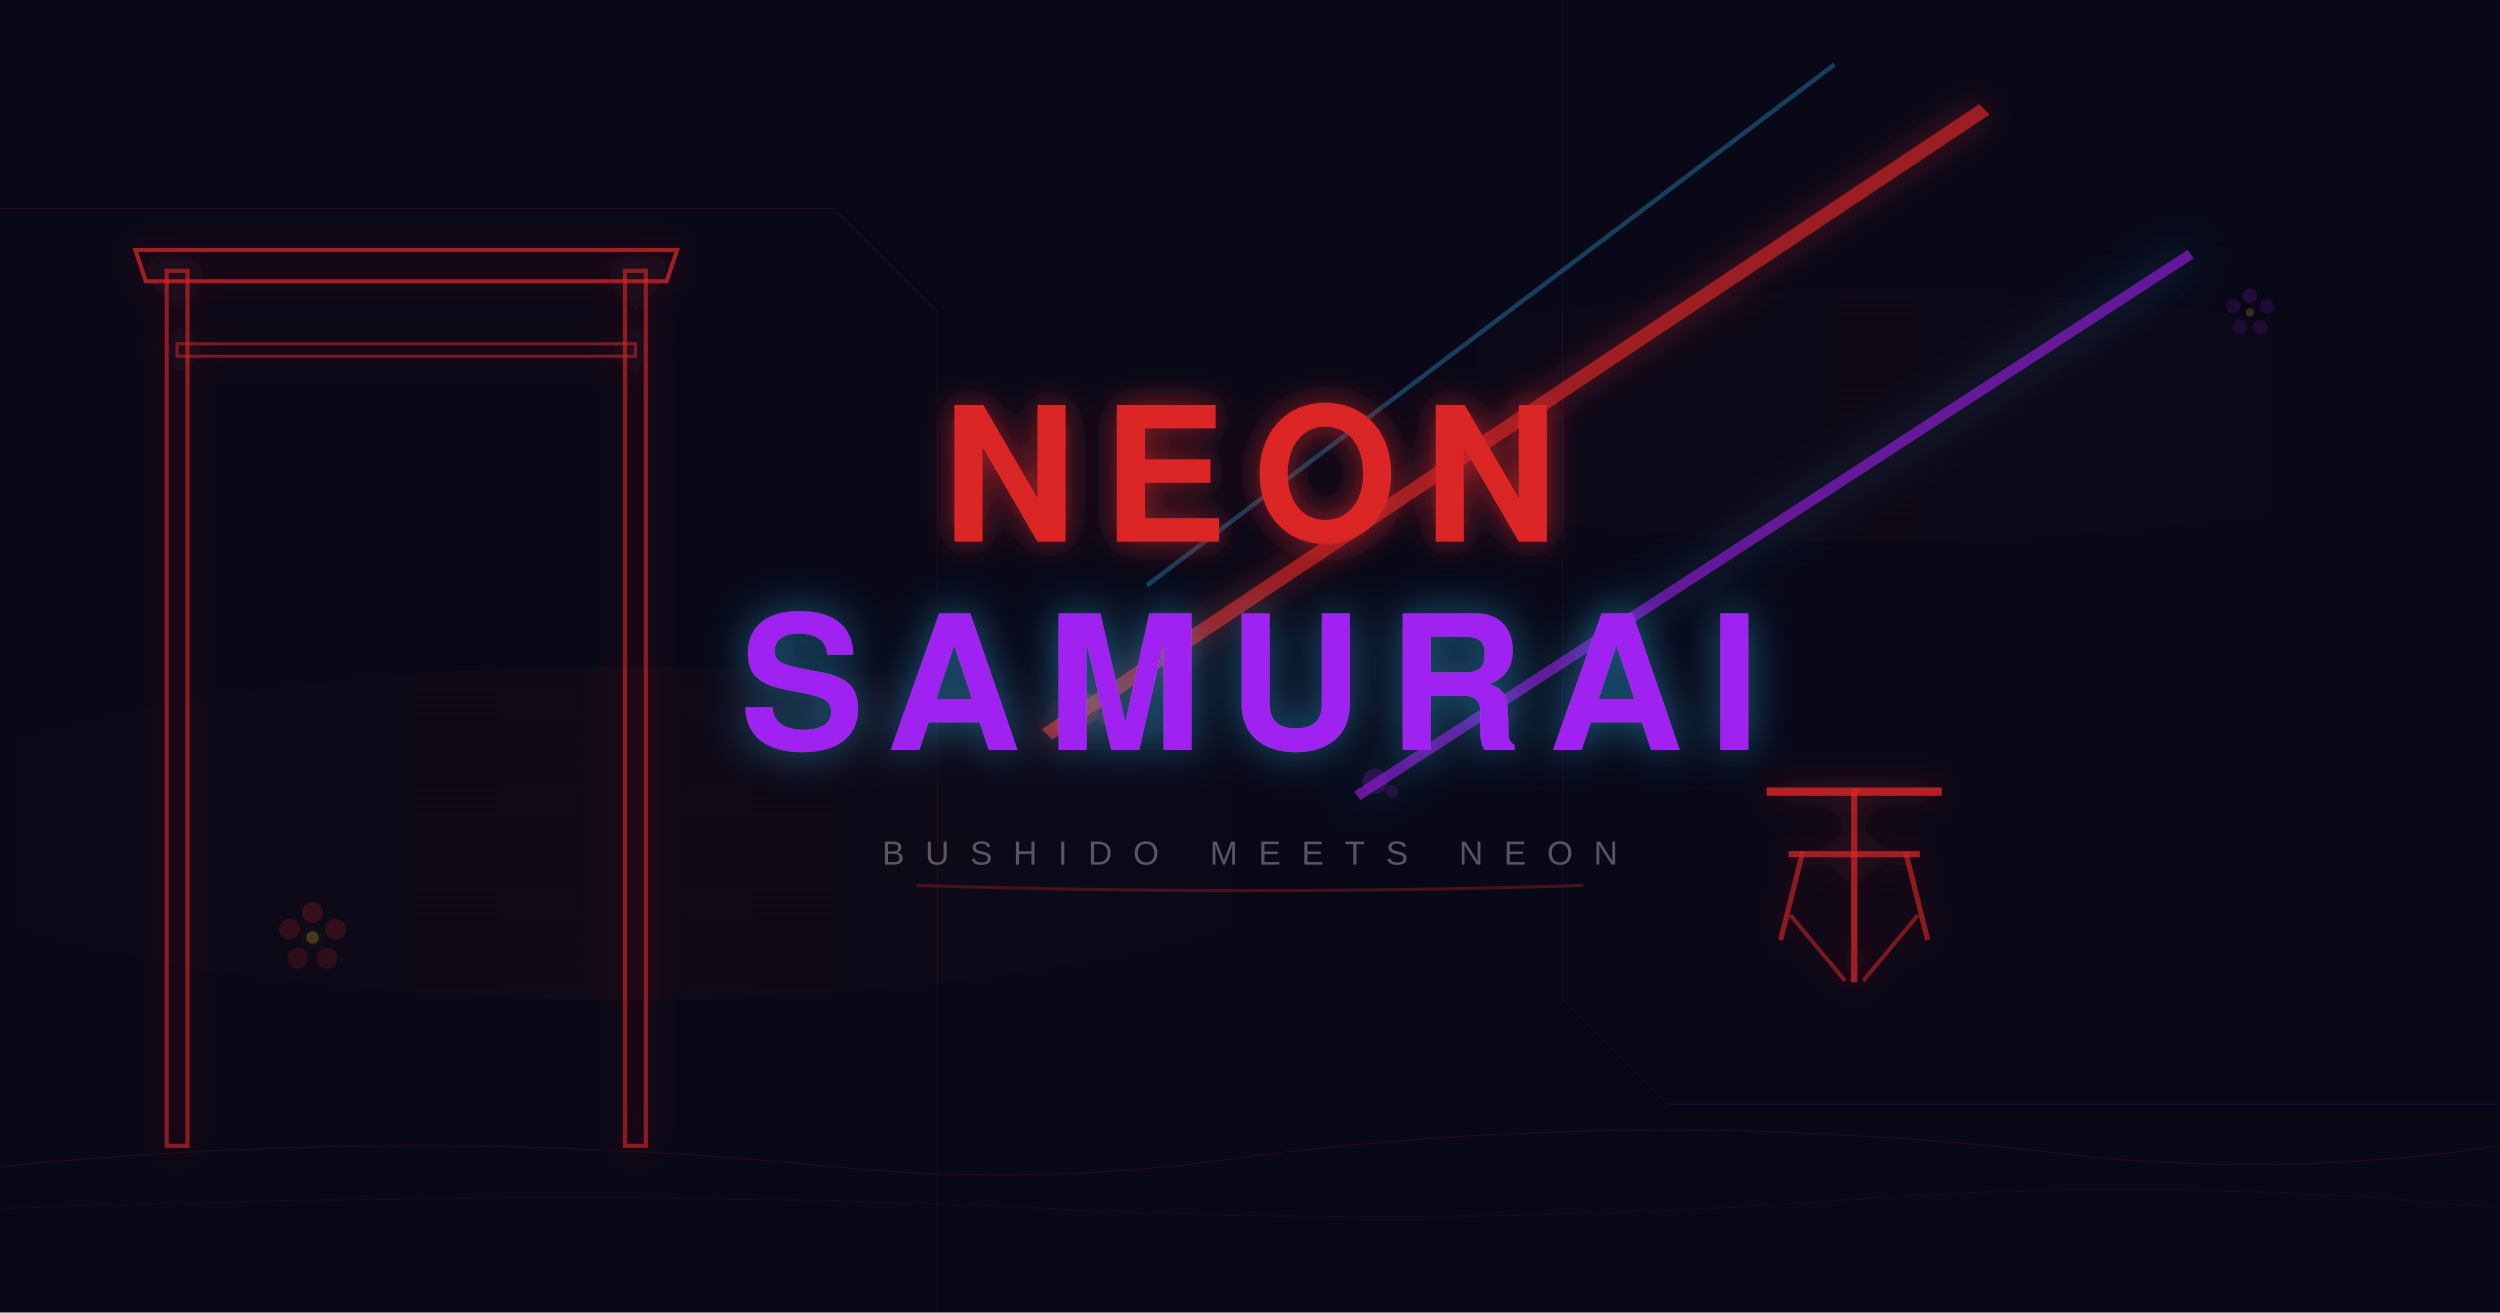
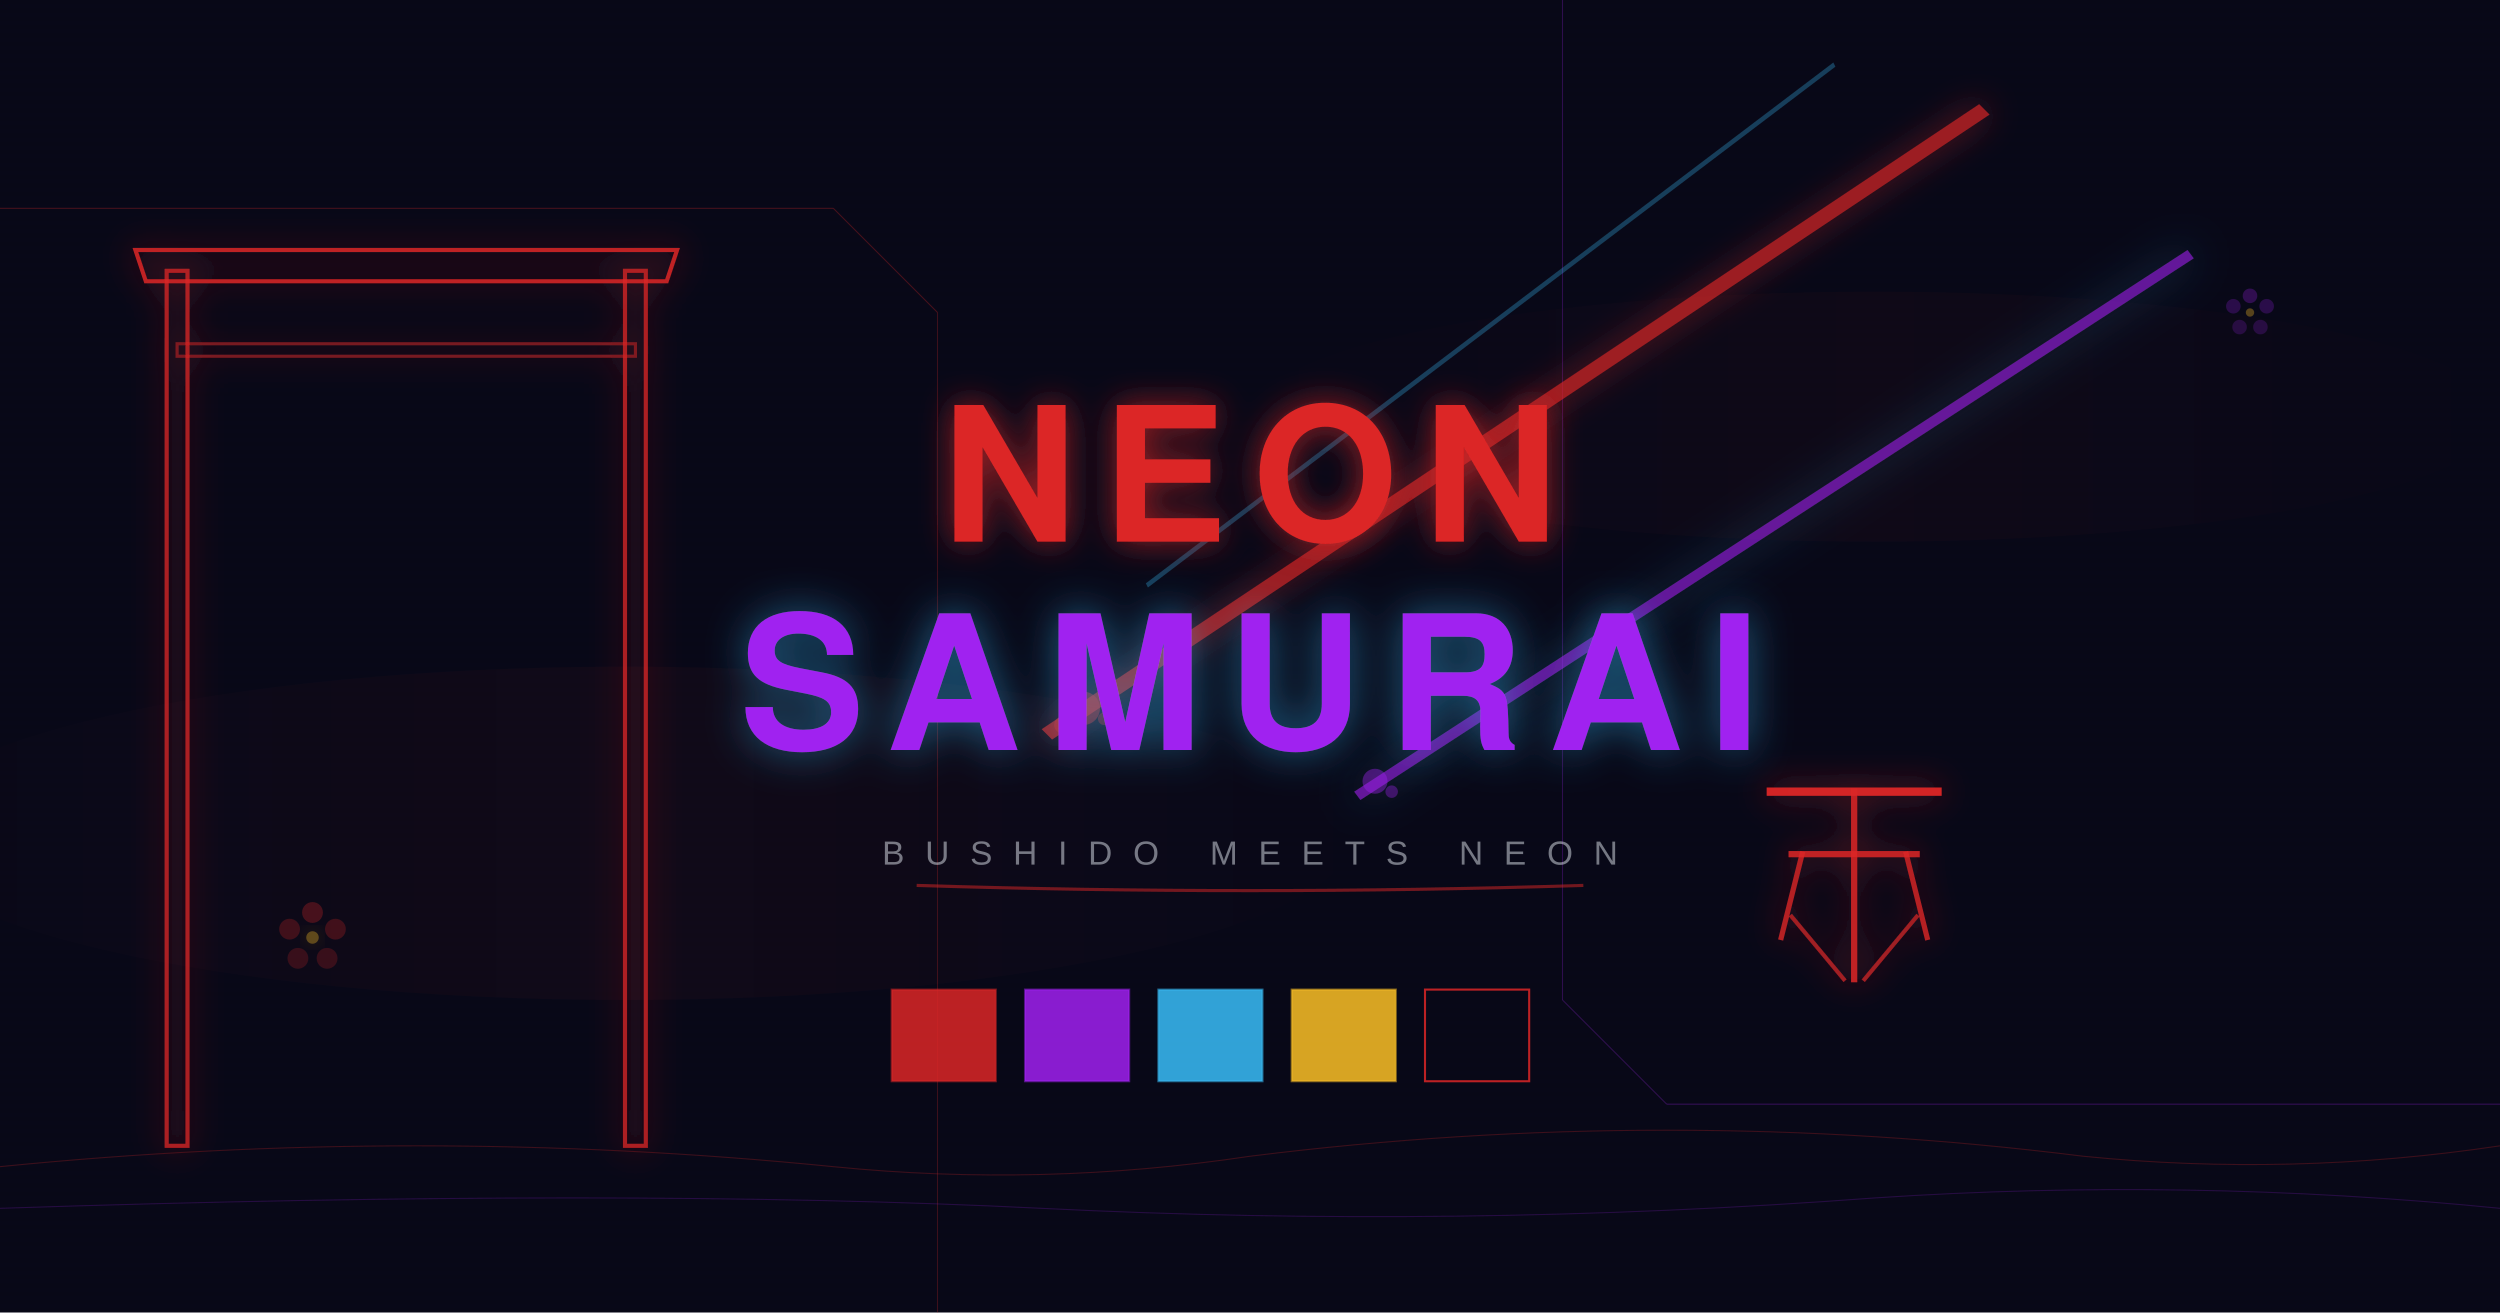
<svg xmlns="http://www.w3.org/2000/svg" width="1200" height="630" viewBox="0 0 1200 630" fill="none">
  <defs>
    <filter id="neonRedGlow" x="-50%" y="-50%" width="200%" height="200%">
      <feGaussianBlur in="SourceGraphic" stdDeviation="8" result="blur" />
      <feFlood flood-color="#dc2626" flood-opacity="0.7" result="color" />
      <feComposite in="color" in2="blur" operator="in" result="glow" />
      <feMerge>
        <feMergeNode in="glow" />
        <feMergeNode in="SourceGraphic" />
      </feMerge>
    </filter>
    <filter id="dualGlowPurple" x="-50%" y="-50%" width="200%" height="200%">
      <feGaussianBlur in="SourceGraphic" stdDeviation="10" result="blur" />
      <feFlood flood-color="#38bdf8" flood-opacity="0.5" result="color" />
      <feComposite in="color" in2="blur" operator="in" result="glow" />
      <feMerge>
        <feMergeNode in="glow" />
        <feMergeNode in="SourceGraphic" />
      </feMerge>
    </filter>
    <filter id="goldGlow" x="-50%" y="-50%" width="200%" height="200%">
      <feGaussianBlur in="SourceGraphic" stdDeviation="4" result="blur" />
      <feFlood flood-color="#fbbf24" flood-opacity="0.5" result="color" />
      <feComposite in="color" in2="blur" operator="in" result="glow" />
      <feMerge>
        <feMergeNode in="glow" />
        <feMergeNode in="SourceGraphic" />
      </feMerge>
    </filter>
    <pattern id="scanlines" x="0" y="0" width="4" height="4" patternUnits="userSpaceOnUse">
      <rect width="4" height="2" fill="rgba(0,0,0,0.15)" />
    </pattern>
    <linearGradient id="smokeGrad" x1="0" y1="0" x2="1" y2="0">
      <stop offset="0%" stop-color="#dc2626" stop-opacity="0" />
      <stop offset="50%" stop-color="#dc2626" stop-opacity="0.08" />
      <stop offset="100%" stop-color="#dc2626" stop-opacity="0" />
    </linearGradient>
  </defs>
  <rect width="1200" height="630" fill="#080818" />
-   <rect width="1200" height="630" fill="url(#scanlines)" opacity="0.25" />
+   <rect width="1200" height="630" fill="url(#scanlines)" opacity="0.35" />
  <ellipse cx="300" cy="400" rx="350" ry="80" fill="url(#smokeGrad)" opacity="0.5" />
  <ellipse cx="900" cy="200" rx="300" ry="60" fill="url(#smokeGrad)" opacity="0.4" />
-   <line x1="0" y1="100" x2="400" y2="100" stroke="#dc2626" stroke-width="0.5" opacity="0.15" />
-   <line x1="400" y1="100" x2="450" y2="150" stroke="#dc2626" stroke-width="0.5" opacity="0.15" />
-   <line x1="450" y1="150" x2="450" y2="630" stroke="#dc2626" stroke-width="0.5" opacity="0.1" />
-   <line x1="750" y1="0" x2="750" y2="480" stroke="#a020f0" stroke-width="0.5" opacity="0.1" />
-   <line x1="750" y1="480" x2="800" y2="530" stroke="#a020f0" stroke-width="0.5" opacity="0.1" />
-   <line x1="800" y1="530" x2="1200" y2="530" stroke="#a020f0" stroke-width="0.5" opacity="0.15" />
+   <line x1="0" y1="100" x2="400" y2="100" stroke="#dc2626" stroke-width="0.5" opacity="0.30" />
+   <line x1="400" y1="100" x2="450" y2="150" stroke="#dc2626" stroke-width="0.5" opacity="0.30" />
+   <line x1="450" y1="150" x2="450" y2="630" stroke="#dc2626" stroke-width="0.5" opacity="0.25" />
+   <line x1="750" y1="0" x2="750" y2="480" stroke="#a020f0" stroke-width="0.5" opacity="0.25" />
+   <line x1="750" y1="480" x2="800" y2="530" stroke="#a020f0" stroke-width="0.5" opacity="0.25" />
+   <line x1="800" y1="530" x2="1200" y2="530" stroke="#a020f0" stroke-width="0.5" opacity="0.30" />
  <g transform="translate(80, 80)" filter="url(#neonRedGlow)">
-     <rect x="0" y="50" width="10" height="420" fill="none" stroke="#dc2626" stroke-width="2" opacity="0.6" />
-     <rect x="220" y="50" width="10" height="420" fill="none" stroke="#dc2626" stroke-width="2" opacity="0.6" />
-     <path d="M -15 40 L 245 40 L 240 55 L -10 55 Z" fill="none" stroke="#dc2626" stroke-width="2" opacity="0.7" />
+     <rect x="0" y="50" width="10" height="420" fill="none" stroke="#dc2626" stroke-width="2" opacity="0.75" />
+     <rect x="220" y="50" width="10" height="420" fill="none" stroke="#dc2626" stroke-width="2" opacity="0.75" />
+     <path d="M -15 40 L 245 40 L 240 55 L -10 55 Z" fill="none" stroke="#dc2626" stroke-width="2" opacity="0.85" />
    <rect x="5" y="85" width="220" height="6" fill="none" stroke="#dc2626" stroke-width="1.5" opacity="0.5" />
  </g>
  <path d="M 950 50 L 500 350 L 505 355 L 955 55 Z" fill="#dc2626" opacity="0.7" filter="url(#neonRedGlow)" />
  <path d="M 1050 120 L 650 380 L 653 384 L 1053 124 Z" fill="#a020f0" opacity="0.6" filter="url(#dualGlowPurple)" />
  <path d="M 880 30 L 550 280 L 551 282 L 881 32 Z" fill="#38bdf8" opacity="0.3" />
-   <circle cx="520" cy="340" r="8" fill="#dc2626" opacity="0.25" />
-   <circle cx="510" cy="348" r="4" fill="#dc2626" opacity="0.2" />
-   <circle cx="530" cy="345" r="3" fill="#dc2626" opacity="0.15" />
-   <circle cx="660" cy="375" r="6" fill="#a020f0" opacity="0.2" />
-   <circle cx="668" cy="380" r="3" fill="#a020f0" opacity="0.15" />
+   <circle cx="520" cy="340" r="8" fill="#dc2626" opacity="0.45" />
+   <circle cx="510" cy="348" r="4" fill="#dc2626" opacity="0.40" />
+   <circle cx="530" cy="345" r="3" fill="#dc2626" opacity="0.35" />
+   <circle cx="660" cy="375" r="6" fill="#a020f0" opacity="0.40" />
+   <circle cx="668" cy="380" r="3" fill="#a020f0" opacity="0.35" />
  <g transform="translate(850, 380)" filter="url(#neonRedGlow)">
-     <path d="M 0 0 L 80 0" stroke="#dc2626" stroke-width="4" stroke-linecap="square" opacity="0.8" />
-     <path d="M 40 0 L 40 90" stroke="#dc2626" stroke-width="3" stroke-linecap="square" opacity="0.7" />
-     <path d="M 10 30 L 70 30" stroke="#dc2626" stroke-width="3" stroke-linecap="square" opacity="0.7" />
-     <path d="M 15 30 L 5 70" stroke="#dc2626" stroke-width="2.5" stroke-linecap="square" opacity="0.6" />
-     <path d="M 65 30 L 75 70" stroke="#dc2626" stroke-width="2.5" stroke-linecap="square" opacity="0.6" />
-     <path d="M 10 60 L 35 90" stroke="#dc2626" stroke-width="2" stroke-linecap="square" opacity="0.5" />
-     <path d="M 70 60 L 45 90" stroke="#dc2626" stroke-width="2" stroke-linecap="square" opacity="0.5" />
+     <path d="M 0 0 L 80 0" stroke="#dc2626" stroke-width="4" stroke-linecap="square" opacity="0.95" />
+     <path d="M 40 0 L 40 90" stroke="#dc2626" stroke-width="3" stroke-linecap="square" opacity="0.85" />
+     <path d="M 10 30 L 70 30" stroke="#dc2626" stroke-width="3" stroke-linecap="square" opacity="0.85" />
+     <path d="M 15 30 L 5 70" stroke="#dc2626" stroke-width="2.5" stroke-linecap="square" opacity="0.80" />
+     <path d="M 65 30 L 75 70" stroke="#dc2626" stroke-width="2.5" stroke-linecap="square" opacity="0.80" />
+     <path d="M 10 60 L 35 90" stroke="#dc2626" stroke-width="2" stroke-linecap="square" opacity="0.70" />
+     <path d="M 70 60 L 45 90" stroke="#dc2626" stroke-width="2" stroke-linecap="square" opacity="0.70" />
  </g>
-   <g transform="translate(150, 450)" opacity="0.5">
+   <g transform="translate(150, 450)" opacity="0.70">
    <circle cx="0" cy="-12" r="5" fill="#dc2626" opacity="0.4" />
    <circle cx="11" cy="-4" r="5" fill="#dc2626" opacity="0.35" />
    <circle cx="7" cy="10" r="5" fill="#dc2626" opacity="0.3" />
    <circle cx="-7" cy="10" r="5" fill="#dc2626" opacity="0.3" />
    <circle cx="-11" cy="-4" r="5" fill="#dc2626" opacity="0.35" />
    <circle cx="0" cy="0" r="3" fill="#fbbf24" opacity="0.5" filter="url(#goldGlow)" />
  </g>
-   <g transform="translate(1080, 150)" opacity="0.4">
+   <g transform="translate(1080, 150)" opacity="0.65">
    <circle cx="0" cy="-8" r="3.5" fill="#a020f0" opacity="0.4" />
    <circle cx="8" cy="-3" r="3.5" fill="#a020f0" opacity="0.35" />
    <circle cx="5" cy="7" r="3.5" fill="#a020f0" opacity="0.3" />
    <circle cx="-5" cy="7" r="3.5" fill="#a020f0" opacity="0.3" />
    <circle cx="-8" cy="-3" r="3.5" fill="#a020f0" opacity="0.35" />
    <circle cx="0" cy="0" r="2" fill="#fbbf24" opacity="0.5" />
  </g>
  <text x="600" y="260" font-family="'Arial Black', 'Helvetica Neue', sans-serif" font-size="90" font-weight="900" fill="#dc2626" text-anchor="middle" letter-spacing="12" filter="url(#neonRedGlow)">NEON</text>
  <text x="600" y="360" font-family="'Arial Black', 'Helvetica Neue', sans-serif" font-size="90" font-weight="900" fill="#a020f0" text-anchor="middle" letter-spacing="12" filter="url(#dualGlowPurple)">SAMURAI</text>
-   <text x="600" y="415" font-family="'Helvetica Neue', Arial, sans-serif" font-size="16" fill="#e2e8f0" text-anchor="middle" opacity="0.35" letter-spacing="10">BUSHIDO MEETS NEON</text>
-   <path d="M 440 425 Q 600 430 760 425" fill="none" stroke="#dc2626" stroke-width="1.5" opacity="0.3" />
-   <path d="M 0 560 Q 200 540 400 560 Q 500 570 600 555 Q 800 530 1000 555 Q 1100 565 1200 550" fill="none" stroke="#dc2626" stroke-width="0.5" opacity="0.12" />
-   <path d="M 0 580 Q 300 570 500 580 Q 700 590 900 575 Q 1050 565 1200 580" fill="none" stroke="#a020f0" stroke-width="0.5" opacity="0.08" />
+   <text x="600" y="415" font-family="'Helvetica Neue', Arial, sans-serif" font-size="16" fill="#e2e8f0" text-anchor="middle" opacity="0.50" letter-spacing="10">BUSHIDO MEETS NEON</text>
+   <path d="M 440 425 Q 600 430 760 425" fill="none" stroke="#dc2626" stroke-width="1.5" opacity="0.50" />
+   <rect x="428" y="475" width="50" height="44" fill="#dc2626" opacity="0.85" />
+   <rect x="428" y="475" width="50" height="44" fill="none" stroke="#dc2626" stroke-width="1" opacity="0.5" />
+   <rect x="492" y="475" width="50" height="44" fill="#a020f0" opacity="0.85" />
+   <rect x="492" y="475" width="50" height="44" fill="none" stroke="#a020f0" stroke-width="1" opacity="0.5" />
+   <rect x="556" y="475" width="50" height="44" fill="#38bdf8" opacity="0.85" />
+   <rect x="556" y="475" width="50" height="44" fill="none" stroke="#38bdf8" stroke-width="1" opacity="0.5" />
+   <rect x="620" y="475" width="50" height="44" fill="#fbbf24" opacity="0.85" />
+   <rect x="620" y="475" width="50" height="44" fill="none" stroke="#fbbf24" stroke-width="1" opacity="0.5" />
+   <rect x="684" y="475" width="50" height="44" fill="#080818" stroke="#dc2626" stroke-width="1" opacity="0.85" />
+   <path d="M 0 560 Q 200 540 400 560 Q 500 570 600 555 Q 800 530 1000 555 Q 1100 565 1200 550" fill="none" stroke="#dc2626" stroke-width="0.5" opacity="0.25" />
+   <path d="M 0 580 Q 300 570 500 580 Q 700 590 900 575 Q 1050 565 1200 580" fill="none" stroke="#a020f0" stroke-width="0.5" opacity="0.20" />
</svg>
